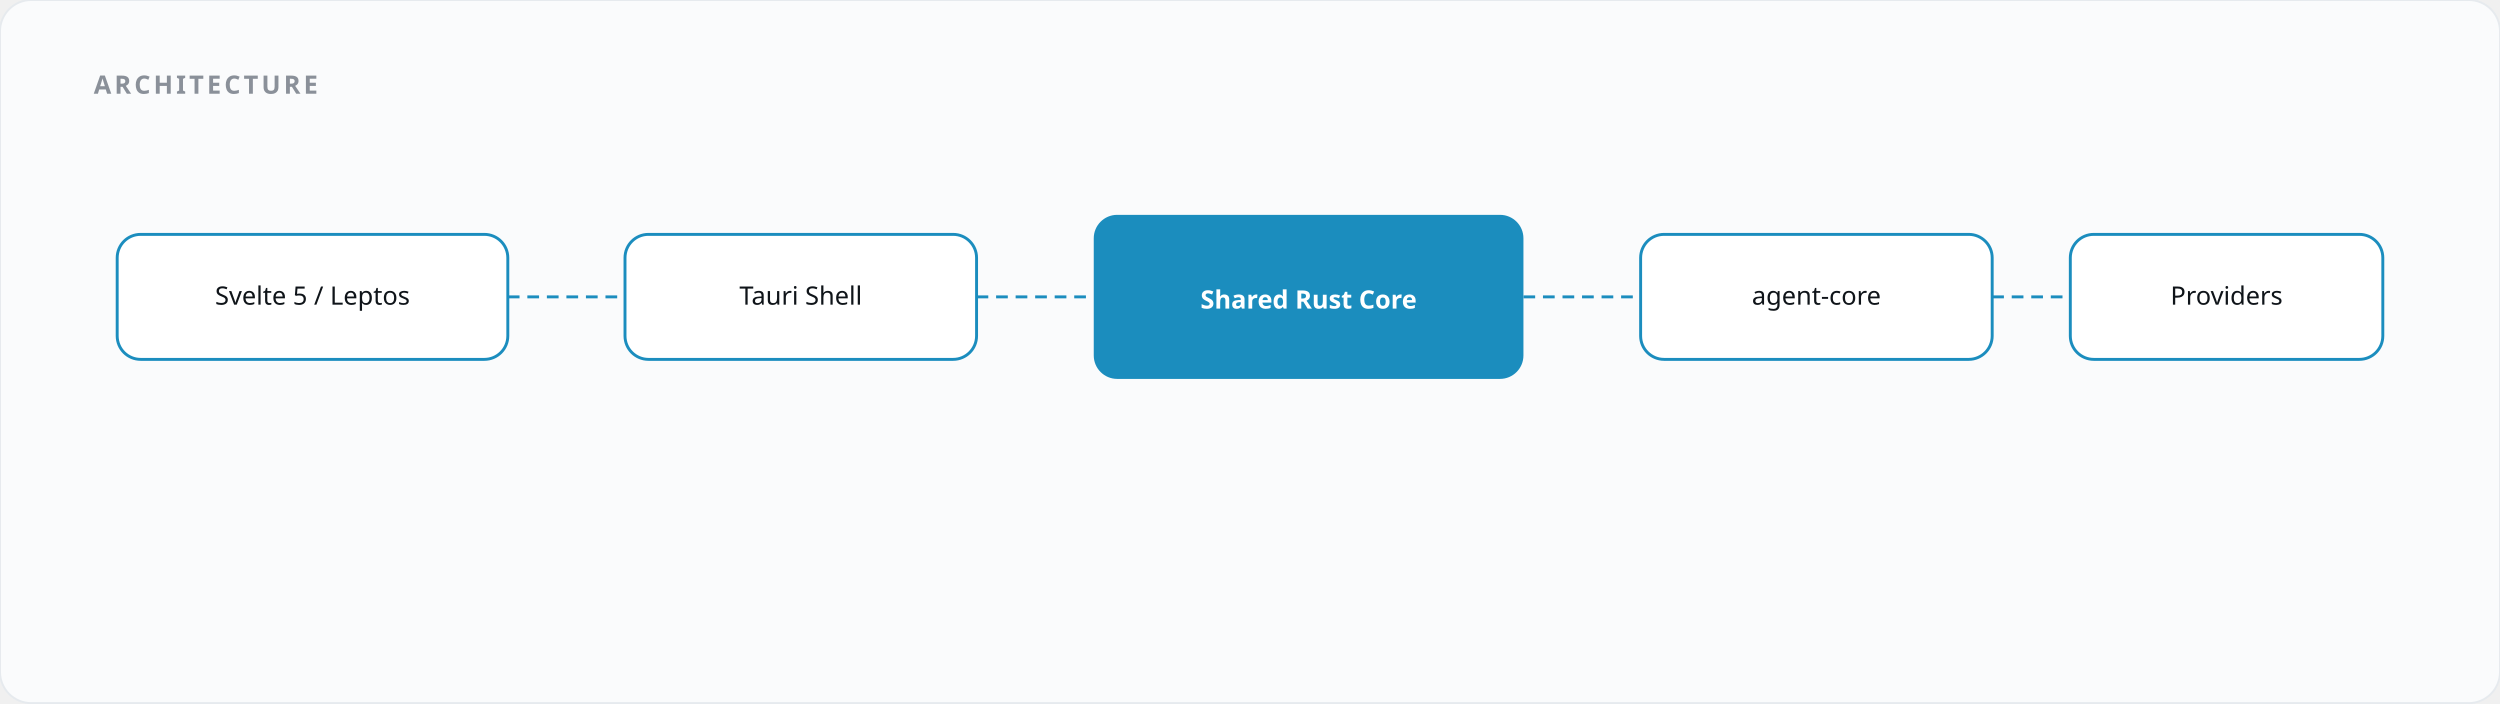
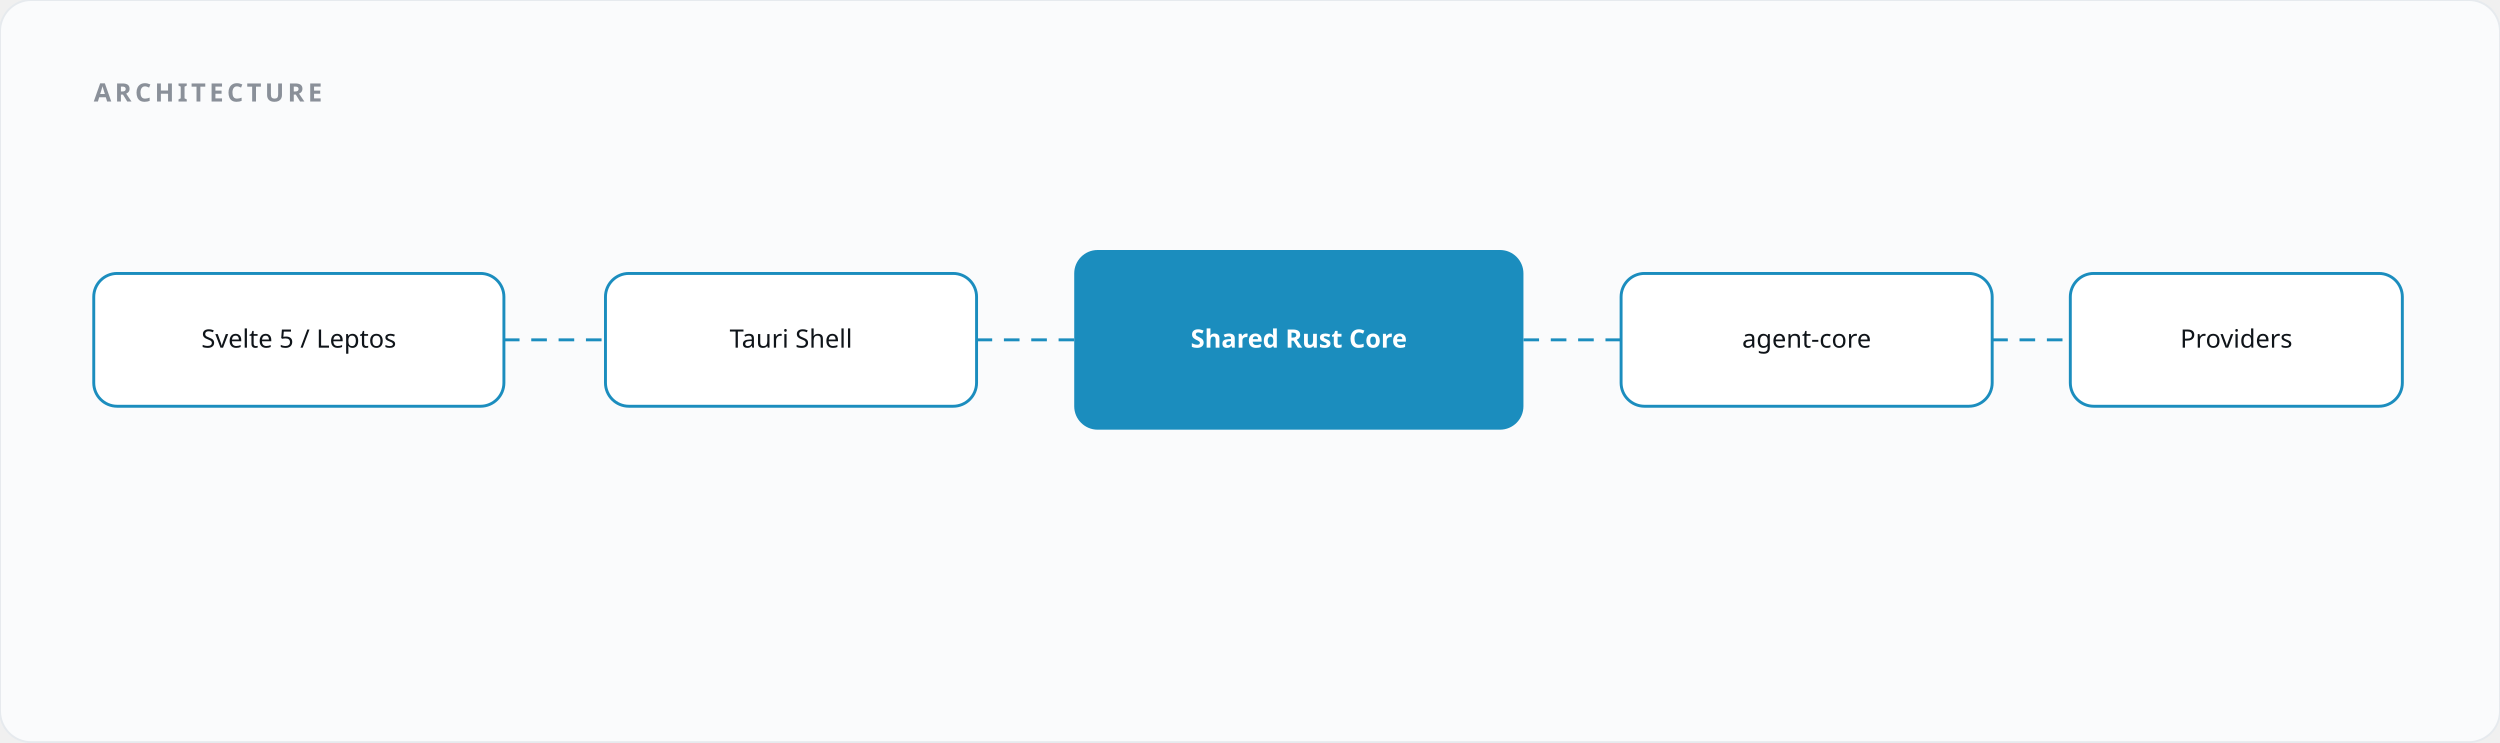
- <svg xmlns="http://www.w3.org/2000/svg" viewBox="0 0 1280 360" width="100%">
+ <svg xmlns="http://www.w3.org/2000/svg" viewBox="0 0 1280 380" width="100%">
  <defs>
    <style>
-       .n { animation: pulse 2.8s ease-in-out infinite; }
-       .line { stroke-dasharray: 6 4; animation: dash 1.6s linear infinite; }
-       @keyframes pulse { 0%,100% { opacity:.55 } 50% { opacity:1 } }
-       @keyframes dash { to { stroke-dashoffset: -20; } }
-       @media (prefers-reduced-motion: reduce) { .n, .line { animation: none; } }
+       .n { animation: pulse 2.6s ease-in-out infinite; }
+       .flow { stroke-dasharray: 8 6; animation: flow 1.4s linear infinite; }
+       @keyframes pulse { 0%,100% { opacity:.5 } 50% { opacity:1 } }
+       @keyframes flow { to { stroke-dashoffset: -28; } }
+       @media (prefers-reduced-motion: reduce) { .n, .flow { animation: none; } }
    </style>
  </defs>
-   <rect width="1280" height="360" rx="16" fill="#FAFBFC" stroke="#E6EAEE" />
-   <text x="48" y="48" font-family="system-ui" font-size="13" font-weight="600" fill="#8A9099" letter-spacing="1.6">ARCHITECTURE</text>
+   <rect width="1280" height="380" rx="16" fill="#FAFBFC" stroke="#E6EAEE" />
+   <text x="48" y="52" font-family="system-ui" font-size="13" font-weight="600" fill="#8A9099" letter-spacing="1.8">ARCHITECTURE</text>
  <g font-family="system-ui" font-size="13" fill="#0F1419" text-anchor="middle">
-     <rect class="n" x="60" y="120" width="200" height="64" rx="12" fill="#FFFFFF" stroke="#1B8DBE" stroke-width="1.5" />
-     <text x="160" y="156">Svelte 5 / Leptos</text>
-     <rect class="n" x="320" y="120" width="180" height="64" rx="12" fill="#FFFFFF" stroke="#1B8DBE" stroke-width="1.5" style="animation-delay:.15s" />
-     <text x="410" y="156">Tauri Shell</text>
-     <rect class="n" x="560" y="110" width="220" height="84" rx="12" fill="#1B8DBE" />
-     <text x="670" y="158" fill="#FFFFFF" font-weight="600">Shared Rust Core</text>
-     <rect class="n" x="840" y="120" width="180" height="64" rx="12" fill="#FFFFFF" stroke="#1B8DBE" stroke-width="1.5" style="animation-delay:.3s" />
-     <text x="930" y="156">agent-core</text>
-     <rect class="n" x="1060" y="120" width="160" height="64" rx="12" fill="#FFFFFF" stroke="#1B8DBE" stroke-width="1.5" style="animation-delay:.45s" />
-     <text x="1140" y="156">Providers</text>
+     <rect class="n" x="48" y="140" width="210" height="68" rx="12" fill="#FFFFFF" stroke="#1B8DBE" stroke-width="1.5" />
+     <text x="153" y="178">Svelte 5 / Leptos</text>
+     <rect class="n" x="310" y="140" width="190" height="68" rx="12" fill="#FFFFFF" stroke="#1B8DBE" stroke-width="1.5" style="animation-delay:.12s" />
+     <text x="405" y="178">Tauri Shell</text>
+     <rect class="n" x="550" y="128" width="230" height="92" rx="12" fill="#1B8DBE" />
+     <text x="665" y="178" fill="#FFFFFF" font-weight="600">Shared Rust Core</text>
+     <rect class="n" x="830" y="140" width="190" height="68" rx="12" fill="#FFFFFF" stroke="#1B8DBE" stroke-width="1.5" style="animation-delay:.24s" />
+     <text x="925" y="178">agent-core</text>
+     <rect class="n" x="1060" y="140" width="170" height="68" rx="12" fill="#FFFFFF" stroke="#1B8DBE" stroke-width="1.5" style="animation-delay:.36s" />
+     <text x="1145" y="178">Providers</text>
  </g>
-   <path class="line" d="M260 152 H320 M500 152 H560 M780 152 H840 M1020 152 H1060" stroke="#1B8DBE" stroke-width="1.5" fill="none" />
+   <path class="flow" d="M258 174 H310 M500 174 H550 M780 174 H830 M1020 174 H1060" stroke="#1B8DBE" stroke-width="1.5" fill="none" />
</svg>
